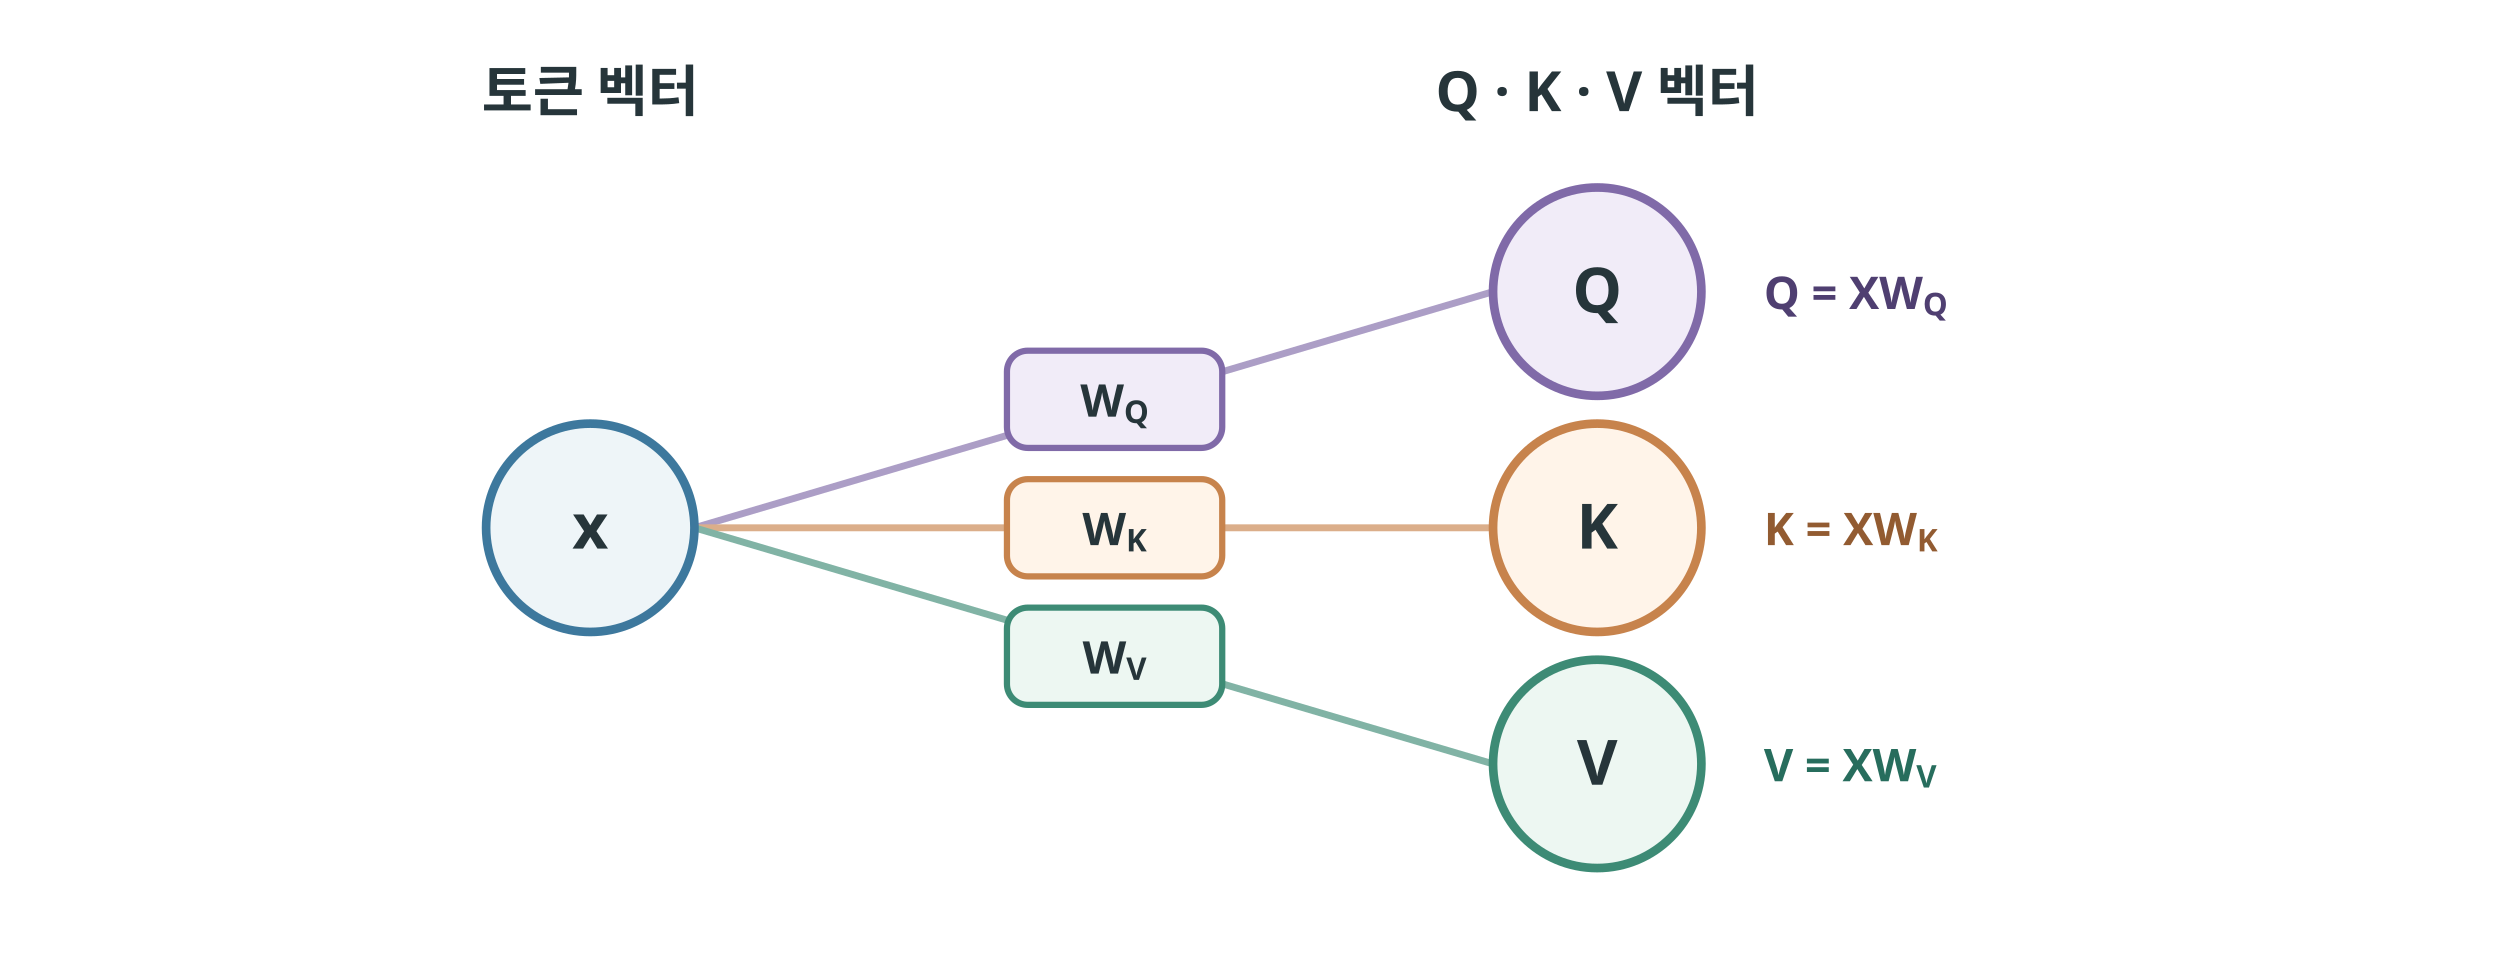
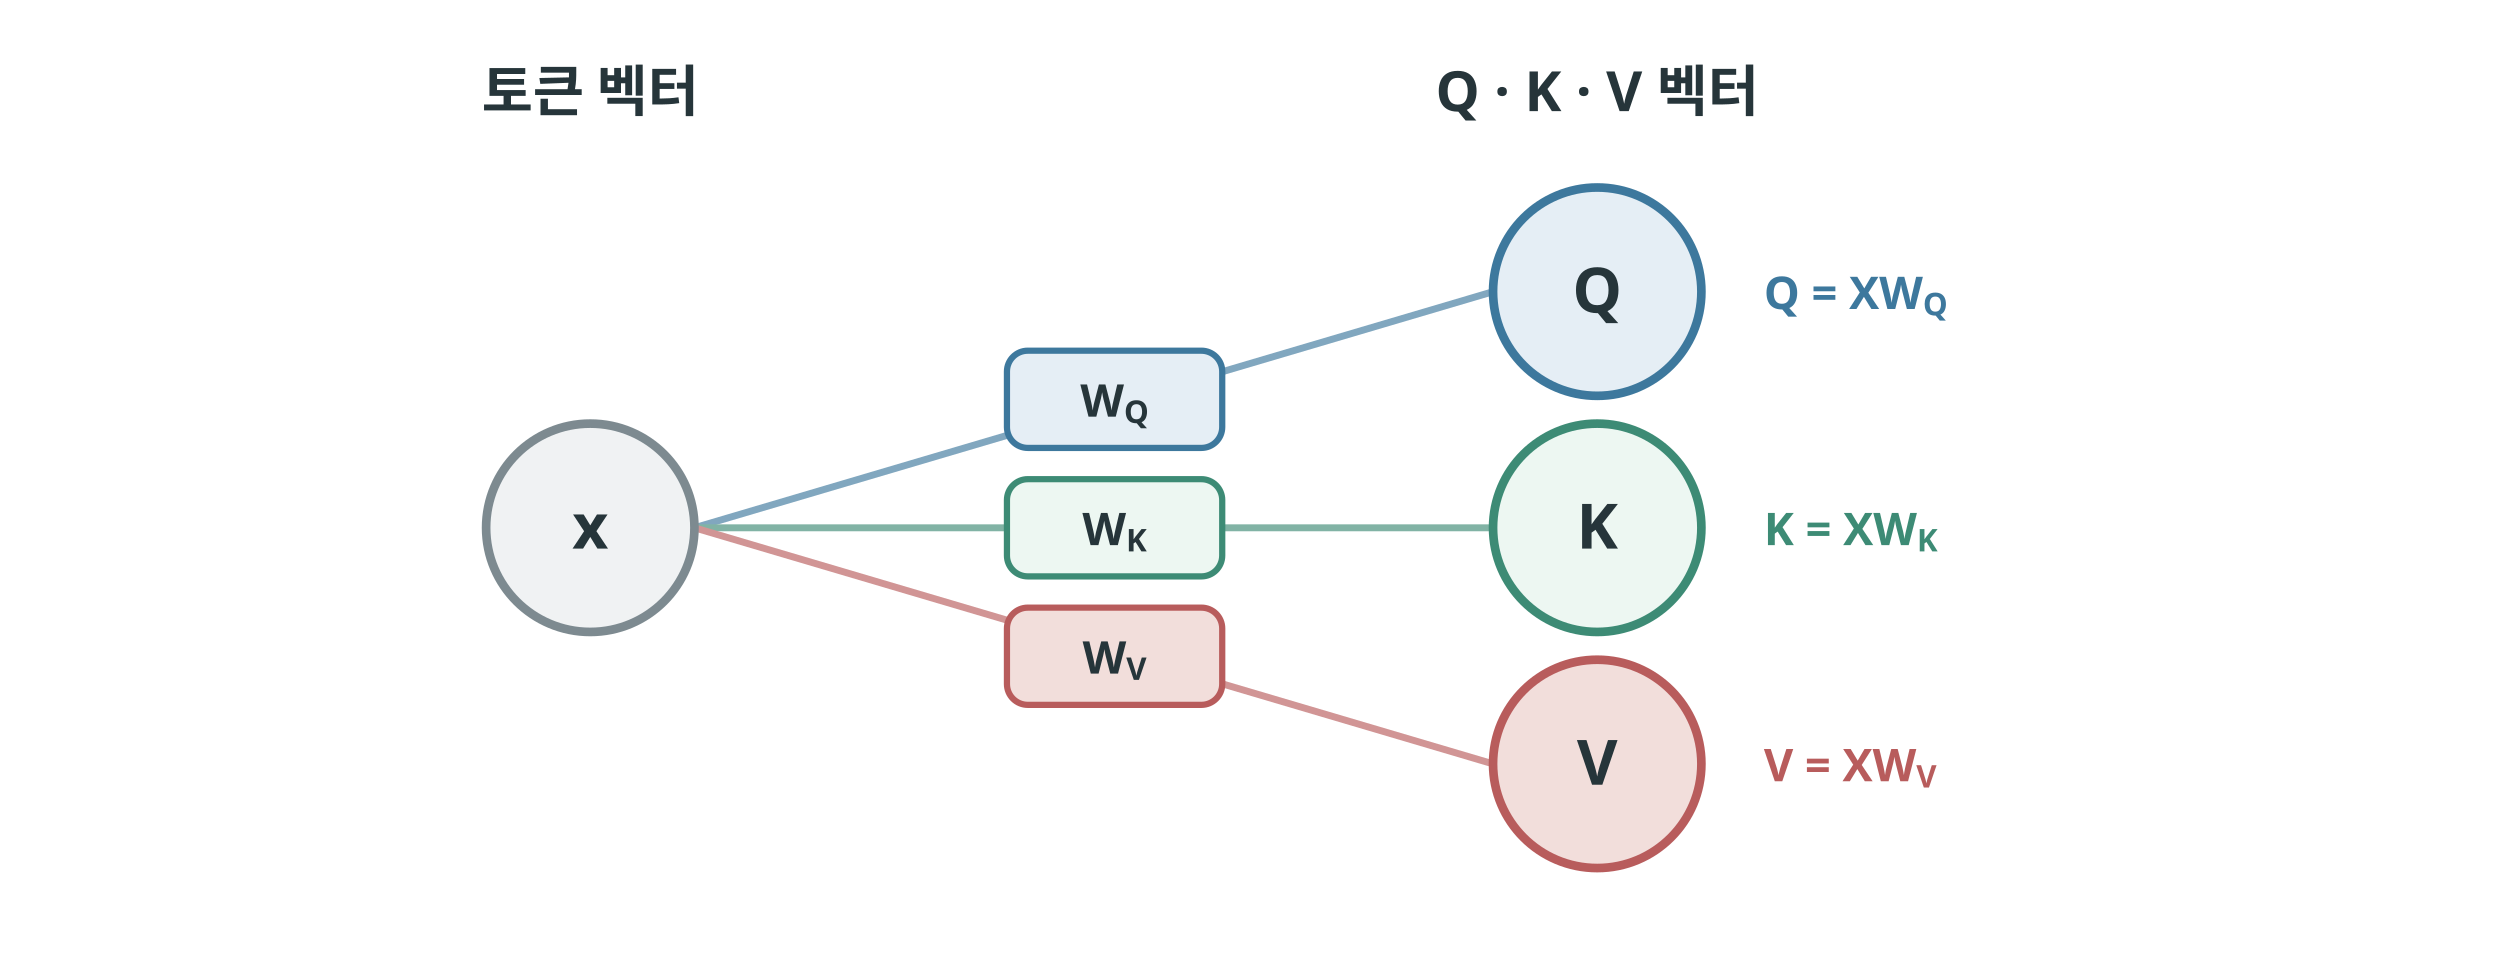
<svg xmlns="http://www.w3.org/2000/svg" width="720" height="280" viewBox="0 8 720 280" role="img" aria-labelledby="title desc">
  <g fill="none" stroke-linecap="round" stroke-width="2" opacity="0.65">
-     <line x1="200" y1="160" x2="430" y2="92" stroke="#806aa8" />
-     <line x1="200" y1="160" x2="430" y2="160" stroke="#c7834c" />
-     <line x1="200" y1="160" x2="430" y2="228" stroke="#3d8b75" />
+     <line x1="200" y1="160" x2="430" y2="92" stroke="#3d789d" />
+     <line x1="200" y1="160" x2="430" y2="160" stroke="#3d8b75" />
+     <line x1="200" y1="160" x2="430" y2="228" stroke="#b85c5c" />
  </g>
  <g stroke-width="1.8">
-     <rect x="290" y="109" width="62" height="28" rx="6" fill="#f1ecf8" stroke="#806aa8" />
-     <rect x="290" y="146" width="62" height="28" rx="6" fill="#fff4e9" stroke="#c7834c" />
-     <rect x="290" y="183" width="62" height="28" rx="6" fill="#edf7f2" stroke="#3d8b75" />
+     <rect x="290" y="109" width="62" height="28" rx="6" fill="#e5eef5" stroke="#3d789d" />
+     <rect x="290" y="146" width="62" height="28" rx="6" fill="#edf7f2" stroke="#3d8b75" />
+     <rect x="290" y="183" width="62" height="28" rx="6" fill="#f2dedb" stroke="#b85c5c" />
  </g>
  <g fill="#26353a" font-family="system-ui, sans-serif" font-size="13" font-weight="700" text-anchor="middle">
    <text x="321" y="128">W<tspan baseline-shift="sub" font-size="9">Q</tspan>
    </text>
    <text x="321" y="165">W<tspan baseline-shift="sub" font-size="9">K</tspan>
    </text>
    <text x="321" y="202">W<tspan baseline-shift="sub" font-size="9">V</tspan>
    </text>
  </g>
  <g stroke-width="2.5">
-     <circle cx="170" cy="160" r="30" fill="#eef5f8" stroke="#3d789d" />
-     <circle cx="460" cy="92" r="30" fill="#f1ecf8" stroke="#806aa8" />
-     <circle cx="460" cy="160" r="30" fill="#fff4e9" stroke="#c7834c" />
-     <circle cx="460" cy="228" r="30" fill="#edf7f2" stroke="#3d8b75" />
+     <circle cx="170" cy="160" r="30" fill="#f0f2f3" stroke="#7d8a90" />
+     <circle cx="460" cy="92" r="30" fill="#e5eef5" stroke="#3d789d" />
+     <circle cx="460" cy="160" r="30" fill="#edf7f2" stroke="#3d8b75" />
+     <circle cx="460" cy="228" r="30" fill="#f2dedb" stroke="#b85c5c" />
  </g>
  <g fill="#26353a" font-family="system-ui, sans-serif" text-anchor="middle">
    <text x="170" y="40" font-size="16" font-weight="700">토큰 벡터</text>
    <text x="460" y="40" font-size="16" font-weight="700">Q · K · V 벡터</text>
    <text x="170" y="166" font-size="18" font-weight="700">x</text>
    <text x="460" y="98" font-size="18" font-weight="700">Q</text>
    <text x="460" y="166" font-size="18" font-weight="700">K</text>
    <text x="460" y="234" font-size="18" font-weight="700">V</text>
  </g>
  <g font-family="system-ui, sans-serif" font-size="13" font-weight="650">
-     <text x="508" y="97" fill="#4f3f71">Q = XW<tspan baseline-shift="sub" font-size="9">Q</tspan>
+     <text x="508" y="97" fill="#3d789d">Q = XW<tspan baseline-shift="sub" font-size="9">Q</tspan>
    </text>
-     <text x="508" y="165" fill="#925b31">K = XW<tspan baseline-shift="sub" font-size="9">K</tspan>
+     <text x="508" y="165" fill="#3d8b75">K = XW<tspan baseline-shift="sub" font-size="9">K</tspan>
    </text>
-     <text x="508" y="233" fill="#276d5d">V = XW<tspan baseline-shift="sub" font-size="9">V</tspan>
+     <text x="508" y="233" fill="#b85c5c">V = XW<tspan baseline-shift="sub" font-size="9">V</tspan>
    </text>
  </g>
</svg>
